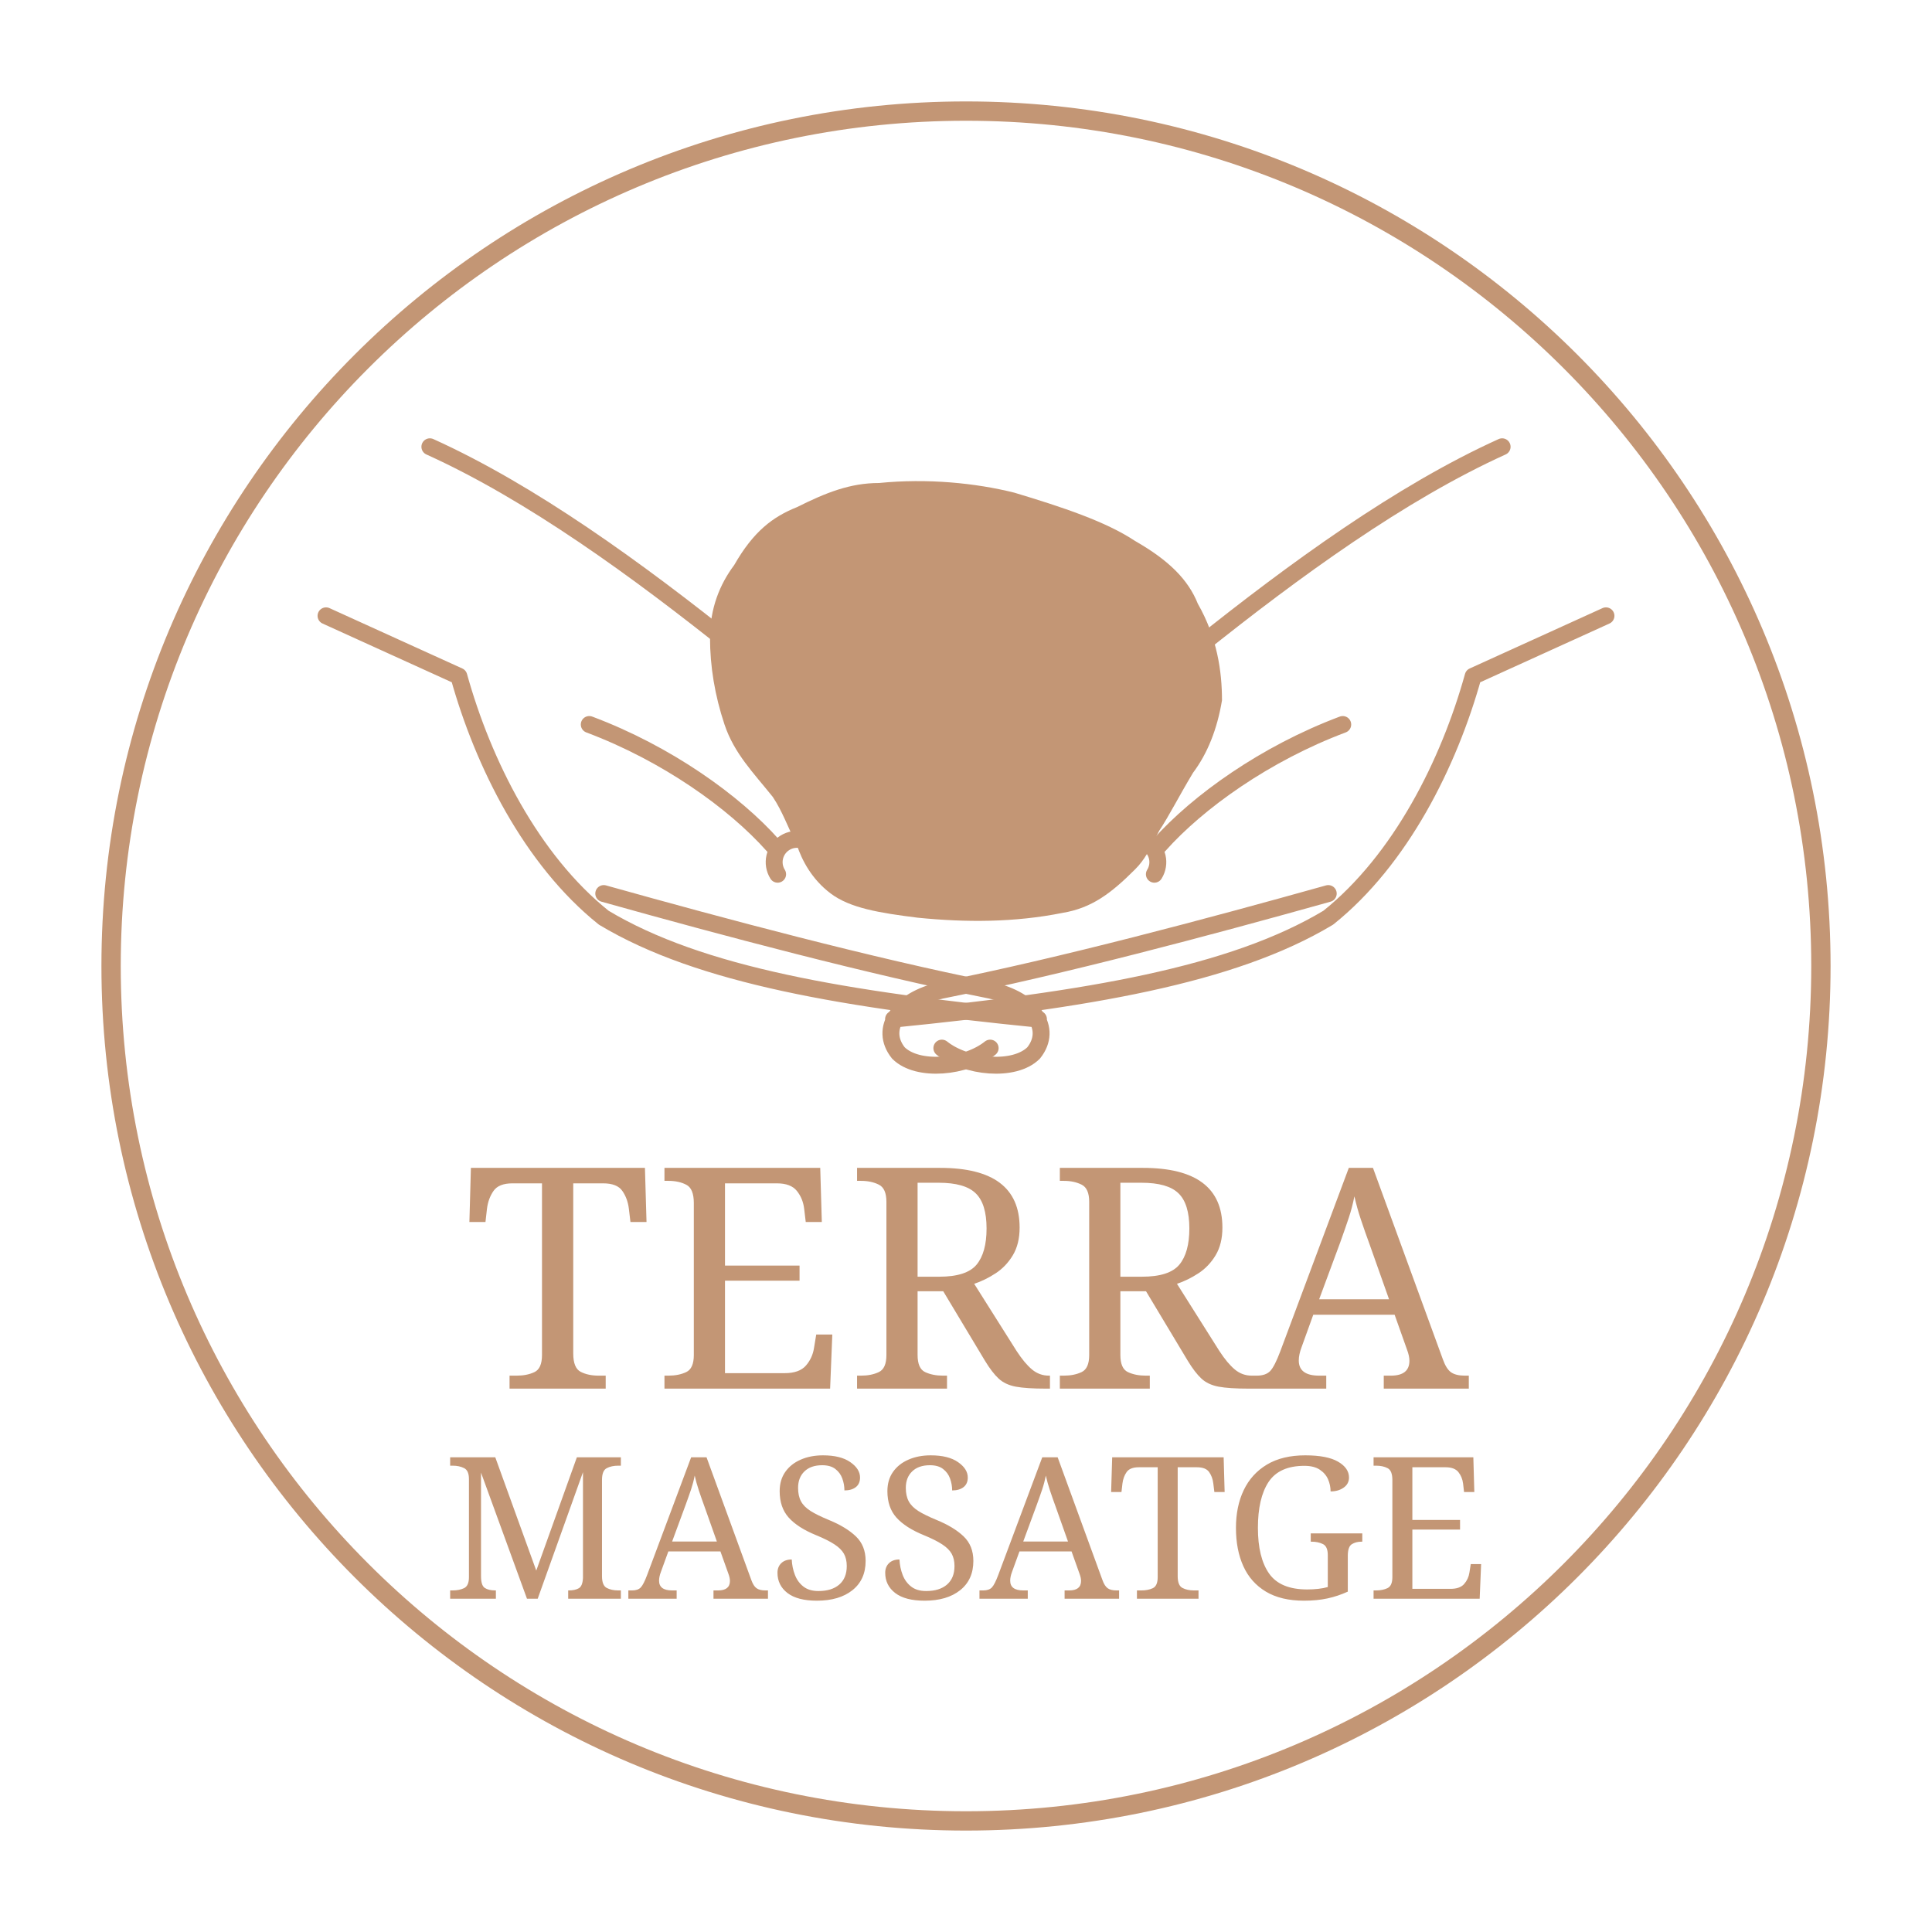
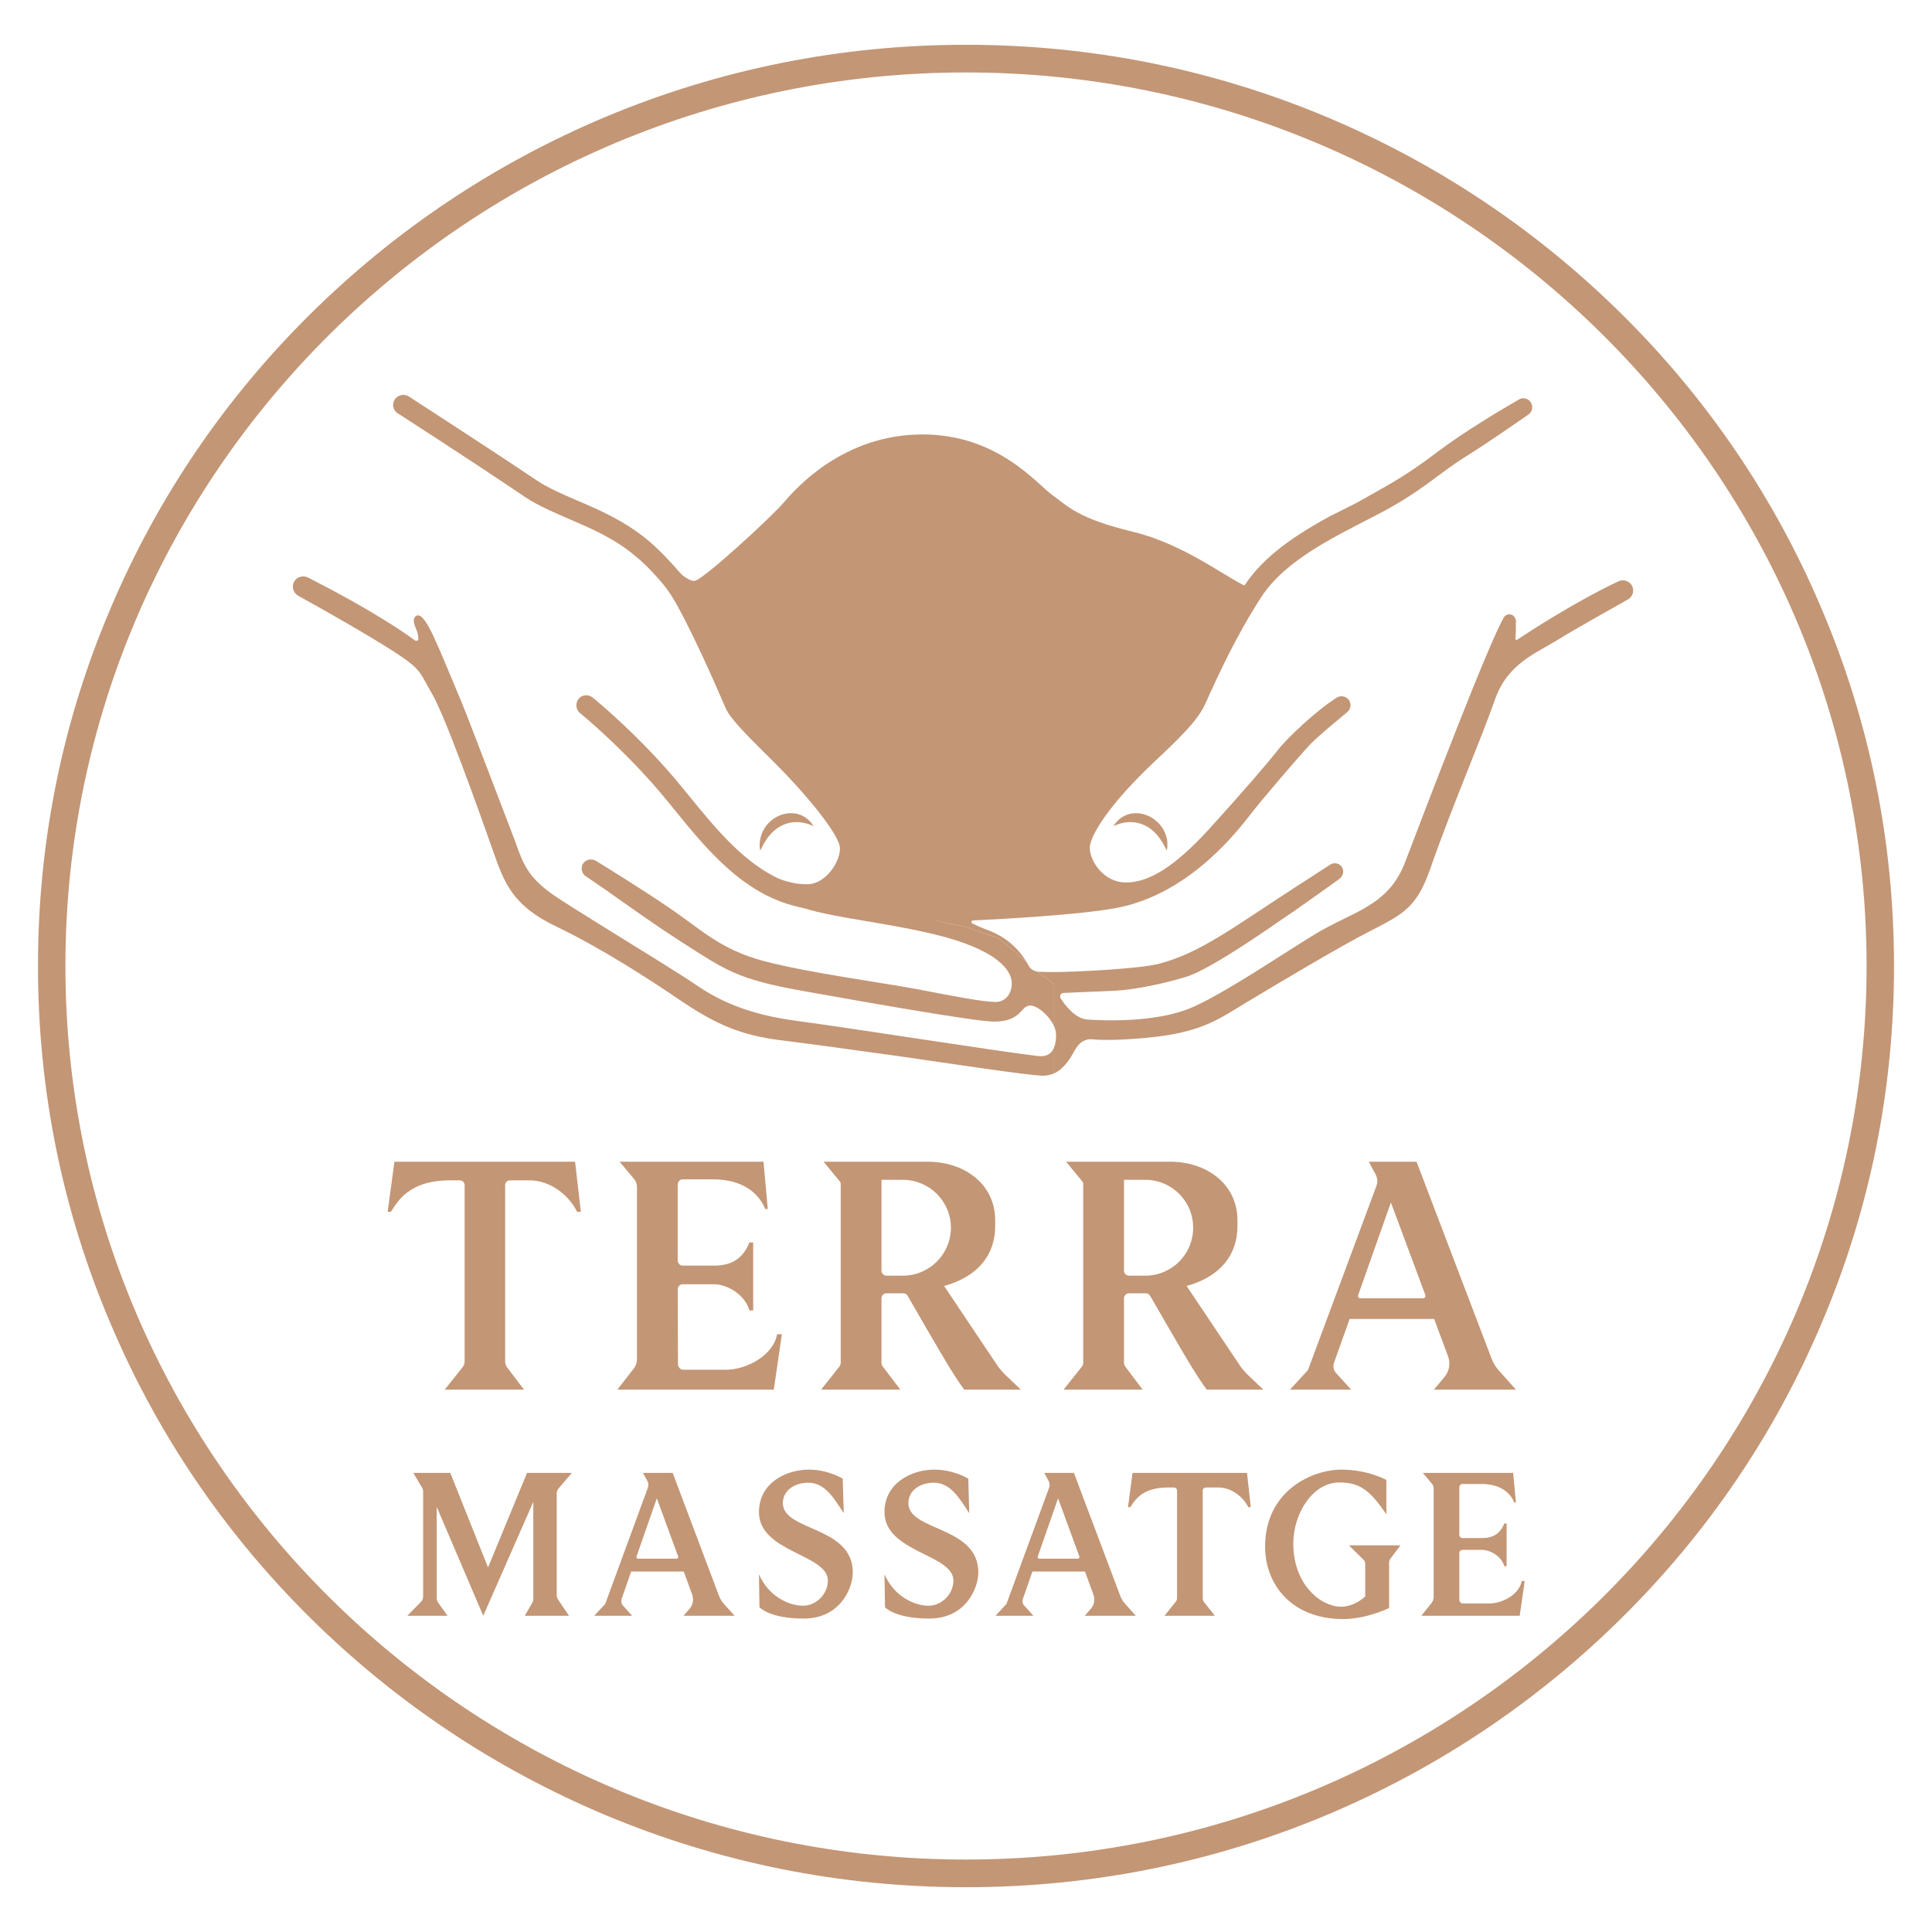
- <svg xmlns="http://www.w3.org/2000/svg" viewBox="0 0 400 400" color="#C39675" role="img" aria-label="Terra Massatge">
-   <circle id="circulo" cx="200" cy="200" r="177" fill="none" stroke="currentColor" stroke-width="4" />
-   <g id="manos" fill="none" stroke="currentColor" stroke-width="3.5" stroke-linecap="round" stroke-linejoin="round">
-     <path id="mano-izq" d="M89 92.5C110 102 132 118 152 134M67.5 127.5L95 140C100 158 110 178 125 190C145 202 175 207 215 211M122 150C138 156 152 166 160 175M161 181A4.5 4.5 0 1 1 169 176M125 185C150 192 180 200 205 205C214 207 218 213 214 218C210 222 200 221 195 217" />
-     <path id="mano-der" transform="translate(400 0) scale(-1 1)" d="M89 92.5C110 102 132 118 152 134M67.5 127.5L95 140C100 158 110 178 125 190C145 202 175 207 215 211M122 150C138 156 152 166 160 175M161 181A4.5 4.5 0 1 1 169 176M125 185C150 192 180 200 205 205C214 207 218 213 214 218C210 222 200 221 195 217" />
+ <svg xmlns="http://www.w3.org/2000/svg" viewBox="128 128 768 768" fill="#C39675" role="img" aria-label="Terra Massatge">
+   <defs>
+     <clipPath id="clip-mano-izq" clipPathUnits="userSpaceOnUse">
+       <polygon points="0,0 500,0 500,494 512,496.5 525,501 534,508.5 540,514 547,519 547,1024 0,1024" />
+     </clipPath>
+     <clipPath id="clip-mano-der" clipPathUnits="userSpaceOnUse">
+       <polygon points="500,0 1024,0 1024,1024 547,1024 547,519 540,514 534,508.5 525,501 512,496.5 500,494" />
+     </clipPath>
+     <path id="trazo-manos" d="M776.2 360.1C775 358.7 772.9 358.3 771.3 359.1C753.8 367.4 735.6 379.3 731.1 382.3C730.8 382.5 730.3 382.2 730.4 381.8C730.6 379.9 730.6 377 730.6 375C730.6 373.8 729.8 372.6 728.7 372.3C727.5 372 726.3 372.5 725.7 373.6C719.4 384.7 696.6 444.4 686.6 470.6C679.9 488.3 665.9 490.2 651 499.2C636.1 508.3 616.4 521.8 602.7 528.1C588.3 534.7 566.7 533.7 560.4 533.3C555.5 533 551.5 527.8 549.6 524.8C549.1 523.9 549.7 522.7 550.8 522.7C555.3 522.5 565.5 522.1 571.7 521.8C578.5 521.4 589.8 519.3 599.5 516.3C609.5 513.3 634.7 495.4 638.7 492.7C642.4 490.3 654.7 481.5 660.4 477.4C661.9 476.3 662.4 474.3 661.5 472.8C660.5 471.1 658.4 470.7 656.8 471.7C651.2 475.3 637.4 484.2 624 493.1C606.7 504.6 598.4 508.4 589.2 511C580.8 513.3 552.8 514.4 548.1 514.4C545.6 514.4 542.9 514.4 540.9 514.3C539.2 514.2 537.6 513.3 536.8 511.7C534.9 508.1 530.3 501.4 521.1 497.9C517.7 496.6 515.7 495.7 514.5 495.1C513.9 494.8 514.1 493.9 514.8 493.9C522.8 493.5 555.5 491.9 571.4 489C601.2 483.6 620.6 457.4 625.5 451.2C629.5 446 644.8 428.1 649.2 423.5C652.3 420.4 659.3 414.6 663.4 411.2C664.9 410.1 665.3 408 664.3 406.4C663.2 404.8 661.1 404.3 659.4 405.3C651 410.6 639.5 421.6 636 426.1C632.1 431.1 622.4 442.4 608.7 457.5C594.9 472.6 584.7 478.8 575.6 478.8C566.5 478.8 561.2 470 561.2 465.1C561.2 460.2 569 447.6 587.3 430.4C605.7 413.3 605.8 410.6 609 403.6C612.3 396.5 619.2 381.1 629.2 365.6C639.1 350.2 659.4 341 676.2 332.2C693.1 323.4 700.4 315.8 710.8 309.4C718.4 304.7 729.9 296.7 735.4 292.9C737 291.9 737.6 289.8 736.6 288.1C735.7 286.4 733.4 285.8 731.8 286.8C725.6 290.4 710.4 299.3 699.2 307.8C685.7 318.1 677.7 321.9 670.1 326.3C667.1 328.1 662.6 330.2 657.3 332.9C657.3 332.9 657.3 332.9 657.2 332.9C643.9 340.2 630.4 348.7 622.4 361.2C612.5 376.5 605.5 391.8 602.1 399.2L601.6 400.2C601.3 400.9 601 401.5 600.8 402.1C598.6 407.1 597.2 410.1 581.8 424.5C573.1 432.6 553.1 452.7 553.1 465.1C553.1 470.7 556.3 477.7 562.1 482.2C545.2 484.3 520 485.6 514.4 485.8C510.4 486 507.1 488.8 506.2 492.7C506.2 492.7 506.2 492.8 506.2 492.8C504.7 492.4 503 491.9 501.3 491.5C491.9 489.2 482.2 487.6 473.7 486.2C468.9 485.4 464.3 484.6 460.1 483.7C466 479.3 470 471.9 470 465.3C470 461.8 468.7 456.9 459.3 445.1C454.5 439 448 431.8 441.9 425.7C440.9 424.7 439.9 423.7 438.8 422.7C433.3 417.2 425 408.9 423.8 406.3C423.6 405.8 423.2 404.8 422.6 403.4C419.4 396 411.9 378.6 404.1 364.4C402.5 361.4 400.6 358.6 398.6 355.9C398.5 355.9 398.5 355.9 398.5 355.9C394.4 351.1 389.9 346.4 385.5 342.7C376.2 335 366.2 330.7 357.3 326.9C351.5 324.4 345.9 322 341.4 319C317.4 302.9 290.7 285.8 290.5 285.6C288.6 284.4 286.1 285 284.9 286.8C283.7 288.7 284.3 291.2 286.1 292.3C286.4 292.5 313.1 309.6 336.9 325.7C342.1 329.1 348 331.6 354.2 334.3C363 338.1 372 341.9 380.4 348.9C383.5 351.4 386.6 354.5 389.6 357.9C392.5 361.1 394.9 364.5 397 368.3C406.1 384.9 415 406.3 416.5 409.6C418.4 414.1 427.1 422.4 436.2 431.5C446.7 441.9 461.9 459.6 461.9 465.3C461.9 471 455.9 479.5 449 479.5C446.6 479.5 444.3 479.3 442.1 478.7C439.8 478.2 437.6 477.4 435.6 476.3C422.2 469.3 411.8 456.5 401.6 444L399.4 441.3C383.1 421.2 364.4 405.9 363.6 405.3C361.9 403.9 359.4 404.1 358 405.8C356.6 407.6 356.9 410.1 358.6 411.5C358.8 411.6 377.4 426.9 393.2 446.3L395.4 449C408.6 465.3 423.2 483.3 444.9 488.4C445.9 488.6 446.8 488.9 447.8 489.1C460.6 493 480.4 494.8 499.4 499.4C525.1 505.6 530.2 514.1 530.2 518.8C530.2 523.6 527.2 526.3 523.8 526.3C519 526.3 506.9 524 492.5 521.2C478 518.5 449.4 514.7 431.9 510.1C414.3 505.5 406.8 497.5 394.2 489C384.6 482.4 370.9 473.9 364.9 470.2C363.4 469.3 361.5 469.5 360.3 470.7C358.6 472.3 359 475 360.8 476.3C371.4 483.3 384.6 493.3 399 502.5C416.2 513.5 421 517.3 447.1 521.9C466.1 525.3 515.3 534.1 523.1 534.1C534.3 534.1 533.6 527.7 537.6 527.7C541.1 527.7 547.8 534.2 547.8 539.2C547.8 542.3 547.4 548.6 540.6 547.8C522.4 545.6 469.2 537.1 443.9 533.7C417.9 530.2 407.2 521 400.3 516.6C386.7 507.9 363.7 494 349.8 485C335.9 475.9 335.7 469.6 331.5 459.1C327.4 448.5 314.2 413.6 311.1 406.2C302.3 385.5 297.3 371.4 293.7 372.7C292.6 373.2 291.8 374.4 293.4 378C294.1 379.6 294.3 380.9 294.3 381.8C294.4 382.6 293.6 383 293 382.6C278.7 372.2 258.9 361.9 250.5 357.6C248.6 356.6 246.1 357.2 245 359.1C243.8 361.1 244.5 363.6 246.5 364.8C258.1 371.2 273.9 380.2 284.4 386.9C295.9 394.4 294.5 394.9 299.7 403.7C305 412.6 319.4 453.2 323.9 466C328.4 478.8 331.6 488 349.3 496.4C367 504.9 385.9 517.1 399.4 526.3C413 535.4 423 539.6 438.2 541.5C451.1 543.1 470.6 545.8 486.4 548C502.3 550.3 537.3 555.6 542.5 555.6C547.8 555.6 550.6 552.4 552.6 549.8C554.7 547.2 555.8 542.9 559.2 541.6C562.6 540.2 560.9 542.5 583.2 540.6C605.5 538.6 612.3 533.2 623.1 526.7C637.4 518.1 661.6 503.7 672.5 498.2C685.9 491.3 691.1 488.8 696.5 473.5C704.9 449.3 716.8 421.8 722.3 406C727.3 391.8 738.4 387.8 747.3 382.3C753.9 378.2 768.2 370.2 775.1 366.3C777.4 365 777.9 362 776.2 360.1" />
+   </defs>
+   <path id="circulo" d="M512 156.8C314.6 156.8 154 316.2 154 512C154 707.8 314.6 867.2 512 867.2C709.4 867.2 870 707.8 870 512C870 316.2 709.4 156.8 512 156.8M512 878.2C462.2 878.2 413.9 868.5 368.4 849.4C324.5 830.9 285 804.5 251.1 770.9C217.2 737.3 190.6 698.1 172.1 654.5C152.8 609.4 143.1 561.4 143.1 512C143.1 462.6 152.8 414.6 172.1 369.5C190.6 325.9 217.2 286.7 251.1 253.1C285 219.5 324.5 193.1 368.4 174.6C413.9 155.5 462.2 145.8 512 145.8C561.8 145.8 610.1 155.5 655.6 174.6C699.5 193.1 739 219.5 772.9 253.1C806.8 286.7 833.4 325.9 851.9 369.5C871.2 414.6 880.9 462.6 880.9 512C880.9 561.4 871.2 609.4 851.9 654.5C833.4 698.1 806.8 737.3 772.9 770.9C739 804.5 699.5 830.9 655.6 849.4C610.1 868.5 561.8 878.2 512 878.2" />
+   <path id="piedra" d="M625.4 361.9C625.2 362.3 624.9 362.7 624.7 363.1C615.4 377.4 611.2 394.4 601.5 408.5C591 423.8 574.1 433.7 563.3 448.7C555.3 459.9 556.3 474.6 567.6 483.5C550.5 485.7 533.2 487 515.9 488.3C513.6 488.4 511 488.8 509.7 490.8C509 491.9 508.9 493.6 507.7 494.4C506.8 495 505.6 494.7 504.5 494.5C495.9 492.5 487.3 490.8 478.6 489.4C474.4 488.7 469.9 488.4 465.8 487.4C462.2 486.5 458.7 485.2 455 484.5C462.6 478.9 468.5 470.1 465.2 460.5C463.3 455.1 459.4 450.6 455.9 446.1C452 441.2 448.3 436 443.6 431.7C440.7 429 437.5 426.7 434.5 424C417.6 408.8 412 385.3 400.7 366.2C399.4 364 396 360.6 395.4 358.2C395.3 357.8 395.9 354 396.3 354C397.5 355.4 401.3 358.5 403.1 358.8C403.4 358.9 403.8 358.9 404.1 358.9C407.1 358.9 434.9 333.3 439.7 327.6C444.5 322 463.3 300.7 494.7 300.7C524.5 300.7 539.9 320.1 546.2 324.7C552.5 329.2 556.3 334.1 578.4 339.4C600.5 344.8 617.8 359.6 625.4 361.9" />
+   <g id="manos">
+     <g id="mano-izq" clip-path="url(#clip-mano-izq)">
+       <use href="#trazo-manos" />
+       <path d="M451.4 456.4C445.4 446.8 431.5 451.7 430.1 462.3C429.9 463.6 429.9 464.9 430.2 466.1C430.8 465 431.3 463.9 431.9 462.9C436.2 455.6 443.5 452.7 451.4 456.4" />
+     </g>
+     <g id="mano-der" clip-path="url(#clip-mano-der)">
+       <use href="#trazo-manos" />
+       <path d="M570.6 456.4C578.5 452.7 585.8 455.6 590.1 462.9C590.7 463.9 591.2 465 591.8 466.1C592.1 464.9 592.1 463.6 592 462.3C590.5 451.7 576.6 446.8 570.6 456.4" />
+     </g>
  </g>
-   <path id="piedra" fill="currentColor" d="M152 117C156 110 160 107 165 105C171 102 176 100 182 100C192 99 202 100 210 102C220 105 229 108 235 112C242 116 246 120 248 125C252 132 253 139 253 145C252 151 250 156 247 160C244 165 242 169 240 172C238 176 237 178 235 180C230 185 226 188 220 189C210 191 200 191 190 190C182 189 176 188 172 185C168 182 166 178 165 175C163 171 162 168 160 165C156 160 152 156 150 150C148 144 147 138 147 132C147 126 149 121 152 117Z" />
-   <g id="texto" fill="currentColor" font-family="Marcellus, 'Trajan Pro', Georgia, serif" text-anchor="middle">
-     <text x="200" y="287.5" font-size="64" textLength="220" lengthAdjust="spacing">TERRA</text>
-     <text x="200" y="331" font-size="41" textLength="220" lengthAdjust="spacing">MASSATGE</text>
+   <g id="texto">
+     <g id="texto-terra">
+       <path d="M356.6 589.8L284.8 589.8L282.1 609.7L283.4 609.7C286.3 605.2 290.8 597.2 307 597.2L310.7 597.2C311.8 597.2 312.7 598 312.7 599.1L312.7 669.1C312.7 670 312.4 670.9 311.8 671.6L304.8 680.4L336.3 680.4L329.6 671.6C329.1 670.9 328.8 670.1 328.8 669.2L328.8 599.1C328.8 598 329.7 597.2 330.8 597.2L338.5 597.2C346.7 597.2 354.2 603.1 357.4 609.7L358.9 609.7ZM356.6 589.8" />
+       <path d="M436.9 658.4C435.5 666.5 425.2 672.5 416.4 672.5L399.7 672.5C398.5 672.5 397.5 671.5 397.5 670.3L397.4 640.6C397.4 639.4 398.3 638.5 399.4 638.5L411.8 638.5C416.9 638.5 424.1 642.5 425.9 648.9L427.4 648.9L427.4 621.9L425.9 621.9C423.3 628.4 418.7 631.1 411.9 631.1L399.4 631.1C398.3 631.1 397.4 630.2 397.4 629L397.4 598.9C397.4 597.7 398.3 596.8 399.4 596.8L411.3 596.8C425.6 596.8 430.5 604.5 432.2 608.6L433.2 608.6L431.5 589.8L374.3 589.8L380 596.6C380.8 597.5 381.2 598.7 381.2 599.9L381.2 668.3C381.2 669.8 380.7 671.1 379.8 672.2L373.4 680.4L435.6 680.4L438.8 658.4ZM436.9 658.4" />
+       <path d="M486.9 635.1L480.4 635.1C479.3 635.1 478.4 634.2 478.4 633.1L478.4 597L486.9 597C497.4 597 506 605.5 506 616C506 626.6 497.4 635.1 486.9 635.1M527.4 674.3C526.2 673.1 525.1 671.8 524.2 670.4L503.3 639.2C517 635.4 523.6 626.6 523.6 615.4L523.6 613C523.6 598.9 511.6 589.8 496.7 589.8L455.4 589.8L461.8 597.6C462.1 597.9 462.2 598.3 462.2 598.7L462.2 669.7C462.2 670.2 462 670.8 461.7 671.2L454.4 680.4L485.9 680.4L478.9 671.2C478.6 670.8 478.4 670.2 478.4 669.7L478.4 644.1C478.4 643 479.3 642.1 480.4 642.1L487.1 642.1C487.8 642.1 488.5 642.5 488.8 643.1C491.3 647.4 501.5 665.2 505.2 671.2C509.4 678 511.3 680.4 511.3 680.4L533.8 680.4ZM527.4 674.3" />
+       <path d="M583.3 635.1L576.8 635.1C575.7 635.1 574.8 634.2 574.8 633.1L574.8 597L583.3 597C593.8 597 602.3 605.5 602.3 616C602.3 626.6 593.8 635.1 583.3 635.1M623.8 674.3C622.6 673.1 621.5 671.8 620.6 670.4L599.7 639.2C613.4 635.4 619.9 626.6 619.9 615.4L619.9 613C619.9 598.9 607.9 589.8 593.1 589.8L551.8 589.8L558.2 597.6C558.5 597.9 558.6 598.3 558.6 598.7L558.6 669.7C558.6 670.2 558.4 670.8 558.1 671.2L550.8 680.4L582.2 680.4L575.3 671.2C575 670.8 574.8 670.2 574.8 669.7L574.8 644.1C574.8 643 575.7 642.1 576.8 642.1L583.5 642.1C584.2 642.1 584.8 642.5 585.2 643.1C587.7 647.4 597.9 665.2 601.6 671.2C605.8 678 607.7 680.4 607.7 680.4L630.2 680.4ZM623.8 674.3" />
+       <path d="M667.9 642.8L680.9 606L694.6 642.8C694.8 643.4 694.4 644.1 693.7 644.1L668.8 644.1C668.1 644.1 667.6 643.4 667.9 642.8M698 680.4L730.6 680.4L723.9 672.9C722.6 671.5 721.6 669.8 720.9 668L691.1 589.8L672.1 589.8L674.8 594.8C675.6 596.2 675.7 597.8 675.2 599.3L648.2 671.9C648.1 672.4 647.8 672.7 647.5 673.1L640.8 680.4L665.1 680.4L659.1 673.8C658.1 672.7 657.8 671.1 658.3 669.7L664.5 652.3L698.1 652.3L703.6 667.1C704.7 670 704.1 673.2 702.1 675.5ZM698 680.4" />
+     </g>
+     <g id="texto-massatge">
+       <path d="M289.9 770.3L295.3 764.8C295.9 764.2 296.2 763.5 296.2 762.7L296.2 720.7C296.2 720.2 296 719.8 295.8 719.4L292.3 713.5L307 713.5L322 751.1L337.5 713.5L355.3 713.5L350.1 719.6C349.6 720.2 349.3 720.9 349.3 721.7L349.3 762.2C349.3 762.8 349.5 763.3 349.8 763.8L354.2 770.3L336.6 770.3L339.6 765.1C339.9 764.6 340 764.1 340 763.6L340 725L320.1 770.3L301.6 727L301.6 763.3C301.6 763.9 301.8 764.6 302.2 765.1L305.9 770.3ZM289.9 770.3" />
+       <path d="M381 746.8L389.1 723.6L397.6 746.8C397.7 747.1 397.4 747.6 397 747.6L381.6 747.6C381.2 747.6 380.9 747.1 381 746.8M399.7 770.3L420 770.3L415.8 765.6C415 764.7 414.3 763.7 413.9 762.6L395.4 713.5L383.6 713.5L385.3 716.6C385.8 717.5 385.9 718.5 385.5 719.5L368.8 765C368.7 765.3 368.6 765.6 368.4 765.8L364.2 770.3L379.3 770.3L375.6 766.2C375 765.5 374.8 764.5 375.1 763.6L378.9 752.7L399.8 752.7L403.2 762C403.8 763.8 403.5 765.8 402.3 767.3ZM399.7 770.3" />
+       <path d="M463.4 729.5L463 715.8C463 715.8 457.3 712.2 449.5 712.2C440.6 712.2 429.7 717.4 429.7 729.1C429.7 745.1 457.1 745.8 457.1 756.3C457.1 761.6 452.5 766.3 447.2 766.3C441.8 766.3 433.6 762.8 429.7 753.8L429.9 766.9C429.9 766.9 433.8 771.4 447.5 771.4C462.1 771.4 467 759.2 467 753.1C467 734.5 439.2 736.8 439.2 725.5C439.2 720.5 443.8 717.4 449.3 717.4C456 717.4 459.5 723.6 463.4 729.5" />
+       <path d="M513.3 729.5L512.9 715.8C512.9 715.8 507.2 712.2 499.4 712.2C490.5 712.2 479.6 717.4 479.6 729.1C479.6 745.1 507 745.8 507 756.3C507 761.6 502.4 766.3 497.1 766.3C491.7 766.3 483.5 762.8 479.6 753.8L479.8 766.9C479.8 766.9 483.7 771.4 497.4 771.4C512 771.4 516.9 759.2 516.9 753.1C516.9 734.5 489.1 736.8 489.1 725.5C489.1 720.5 493.7 717.4 499.2 717.4C505.9 717.4 509.4 723.6 513.3 729.5" />
+       <path d="M540.5 746.8L548.6 723.6L557.1 746.8C557.2 747.1 556.9 747.6 556.5 747.6L541.1 747.6C540.6 747.6 540.4 747.1 540.5 746.8M559.2 770.3L579.5 770.3L575.3 765.6C574.5 764.7 573.8 763.7 573.4 762.6L554.9 713.5L543.1 713.5L544.8 716.6C545.3 717.5 545.4 718.5 545 719.5L528.3 765C528.2 765.3 528.1 765.6 527.9 765.8L523.7 770.3L538.8 770.3L535.1 766.2C534.4 765.5 534.3 764.5 534.6 763.6L538.4 752.7L559.3 752.7L562.7 762C563.3 763.8 563 765.8 561.8 767.3ZM559.2 770.3" />
+       <path d="M623.7 713.5L578.2 713.5L576.4 727.1L577.3 727.1C579.2 724.3 582 719.3 592.3 719.3L594.6 719.3C595.3 719.3 595.9 719.8 595.9 720.5L595.9 763.3C595.9 763.8 595.7 764.4 595.3 764.8L590.9 770.3L610.9 770.3L606.6 764.8C606.3 764.4 606.1 763.8 606.1 763.3L606.1 720.5C606.1 719.8 606.7 719.3 607.3 719.3L612.3 719.3C617.5 719.3 622.2 723 624.2 727.1L625.2 727.1ZM623.7 713.5" />
+       <path d="M679.1 730L679.1 716.3C679.1 716.3 671.8 712.2 661.2 712.2C649.8 712.2 630.9 720.4 630.9 742.9C630.9 757.4 641 771.6 662 771.6C671.3 771.6 680.2 767.2 680.2 767.2L680.2 749.1C680.2 748.5 680.4 748 680.7 747.6L684.7 742.3L664.2 742.3L670 748C670.5 748.4 670.7 749.1 670.7 749.7L670.7 762.6C670.7 762.6 666.6 766.7 661.1 766.7C653.1 766.7 642.1 758 642.1 741.5C642.1 730 649.6 717.3 660.4 717.3C668.6 717.3 672.7 720.5 679.1 730" />
+       <path d="M732.9 756.5C732 761.6 725.5 765.4 720 765.4L709.5 765.4C708.8 765.4 708.2 764.8 708.1 764L708.1 745.3C708.1 744.6 708.7 744.1 709.4 744.1L717.1 744.1C720.3 744.1 724.9 746.6 726 750.6L726.9 750.6L726.9 733.6L726 733.6C724.3 737.7 721.5 739.4 717.2 739.4L709.4 739.4C708.7 739.4 708.1 738.8 708.1 738.1L708.1 719.2C708.1 718.5 708.7 717.9 709.4 717.9L716.8 717.9C725.8 717.9 728.9 722.7 730 725.3L730.6 725.3L729.5 713.5L693.6 713.5L697.2 717.8C697.7 718.3 697.9 719.1 697.9 719.9L697.9 762.8C697.9 763.7 697.6 764.5 697.1 765.2L693 770.3L732.1 770.3L734.1 756.5ZM732.9 756.5" />
+     </g>
  </g>
</svg>
